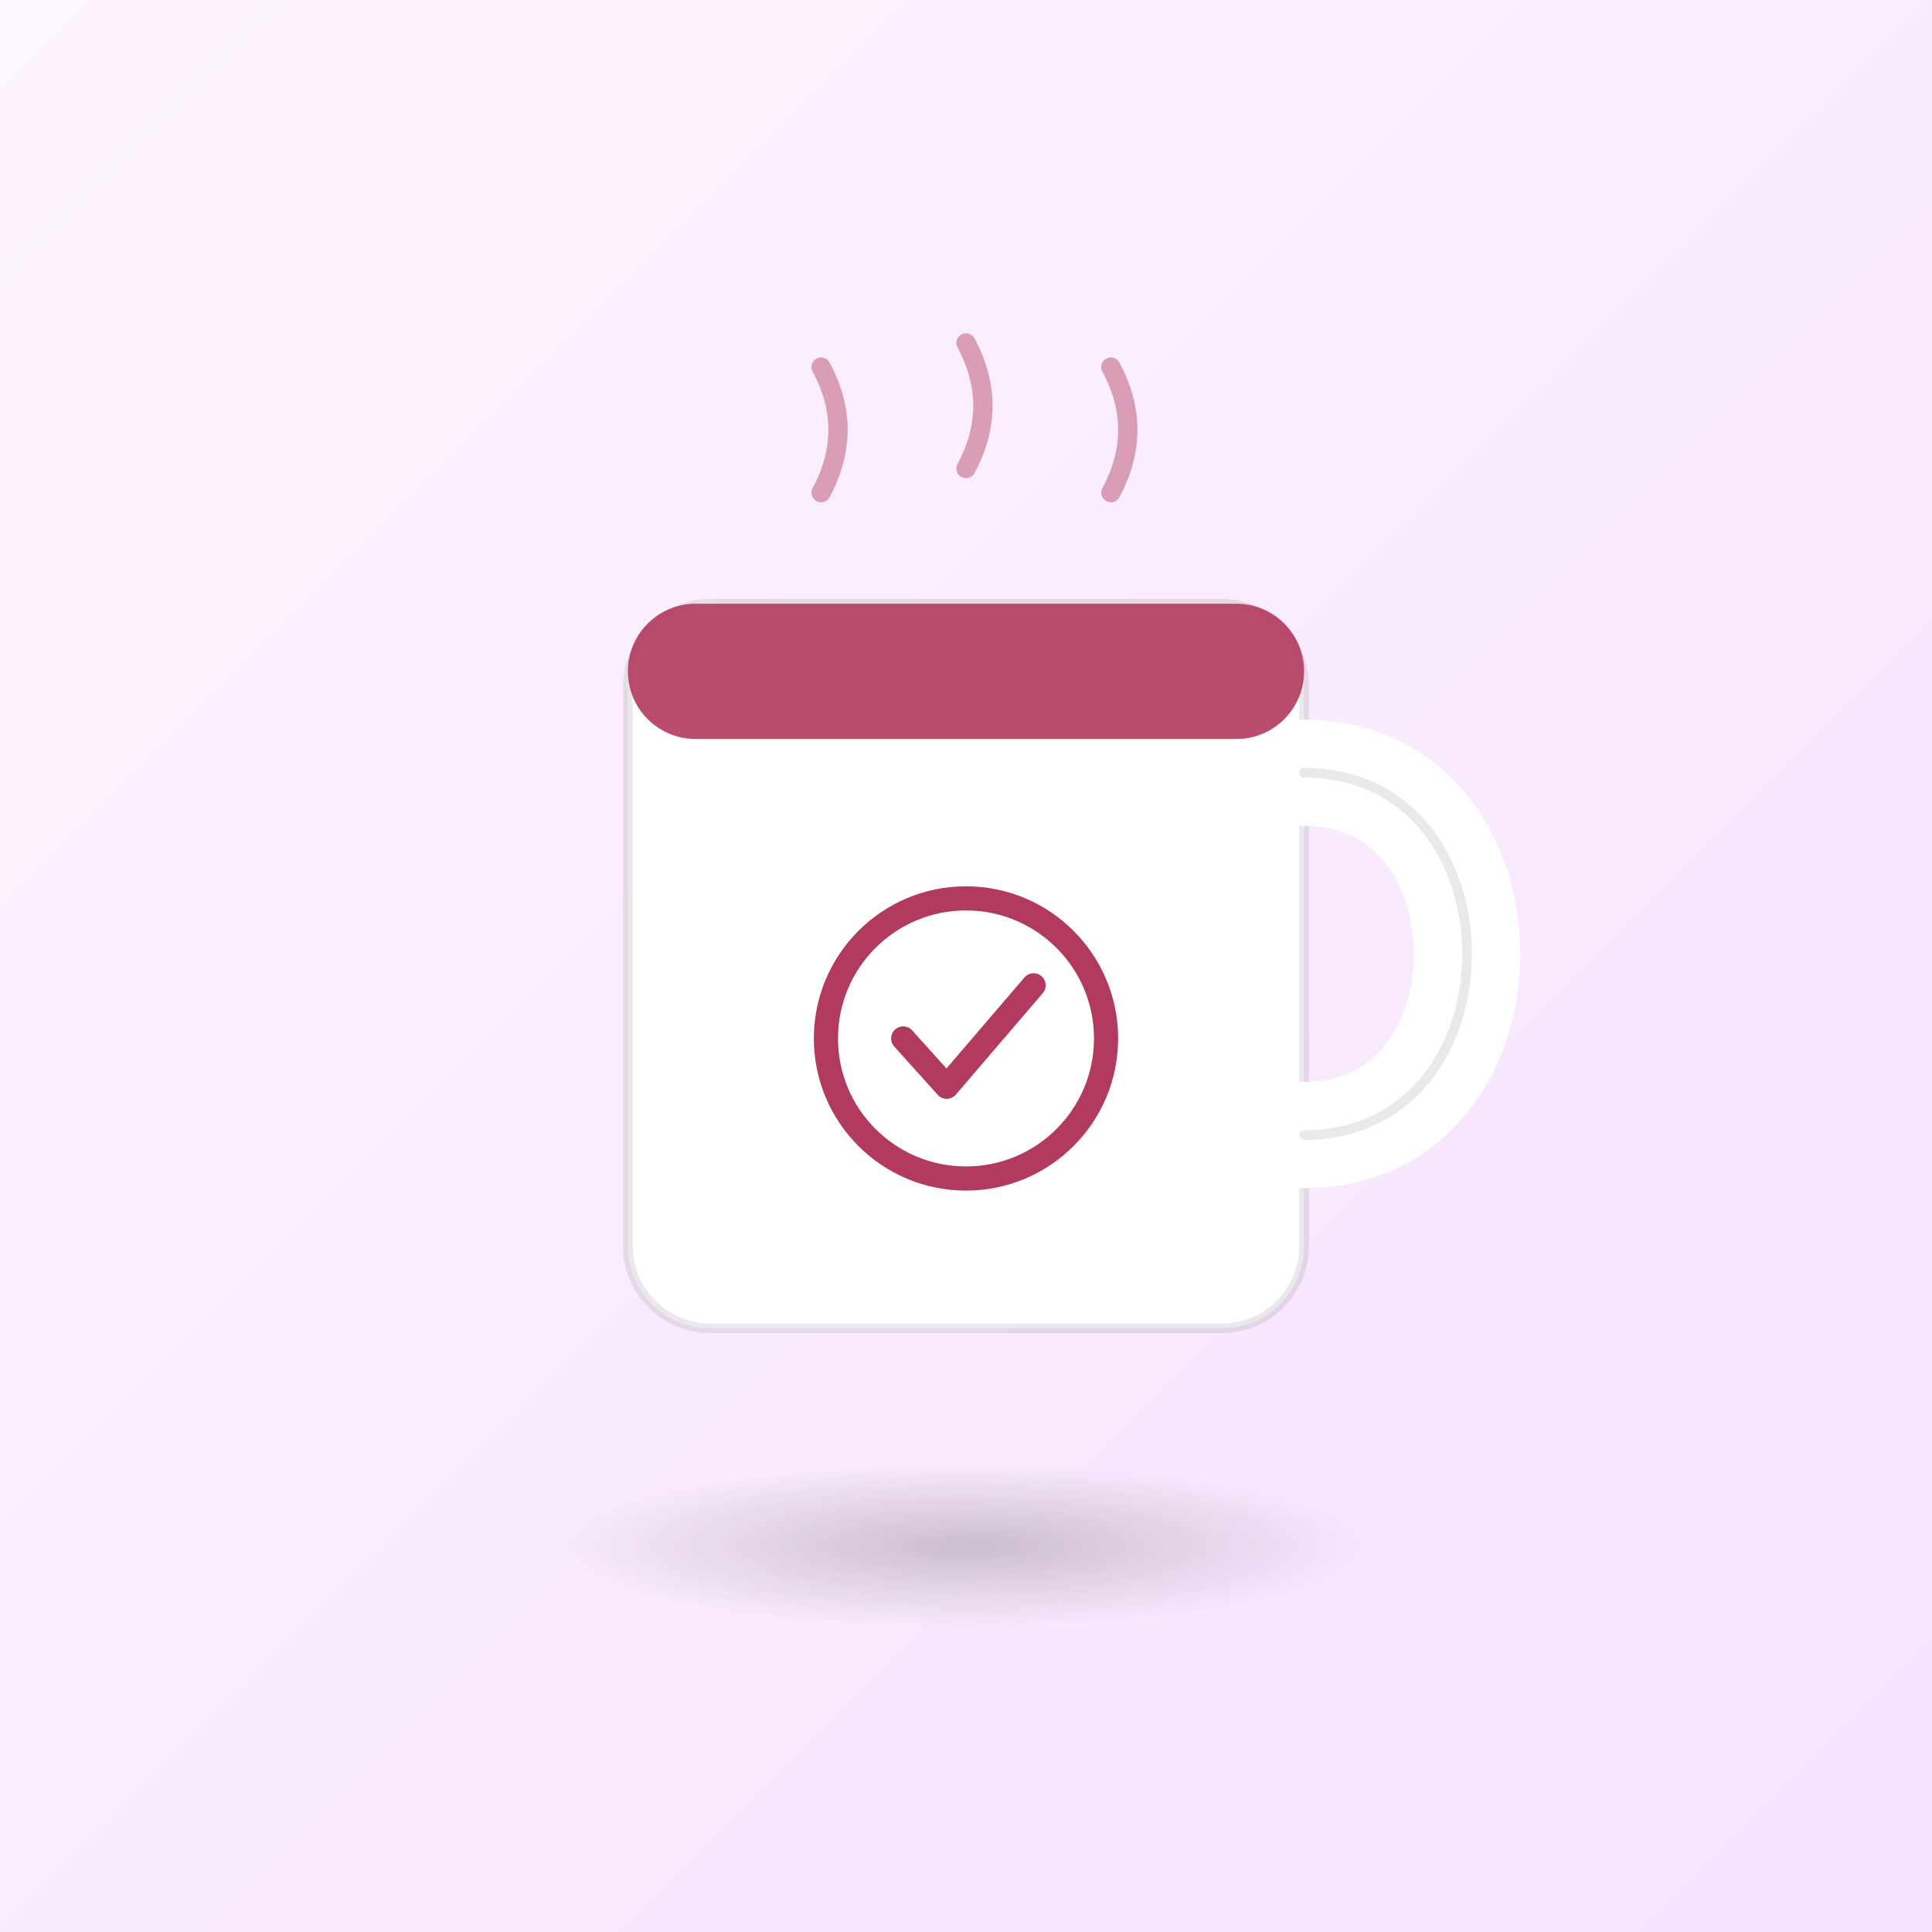
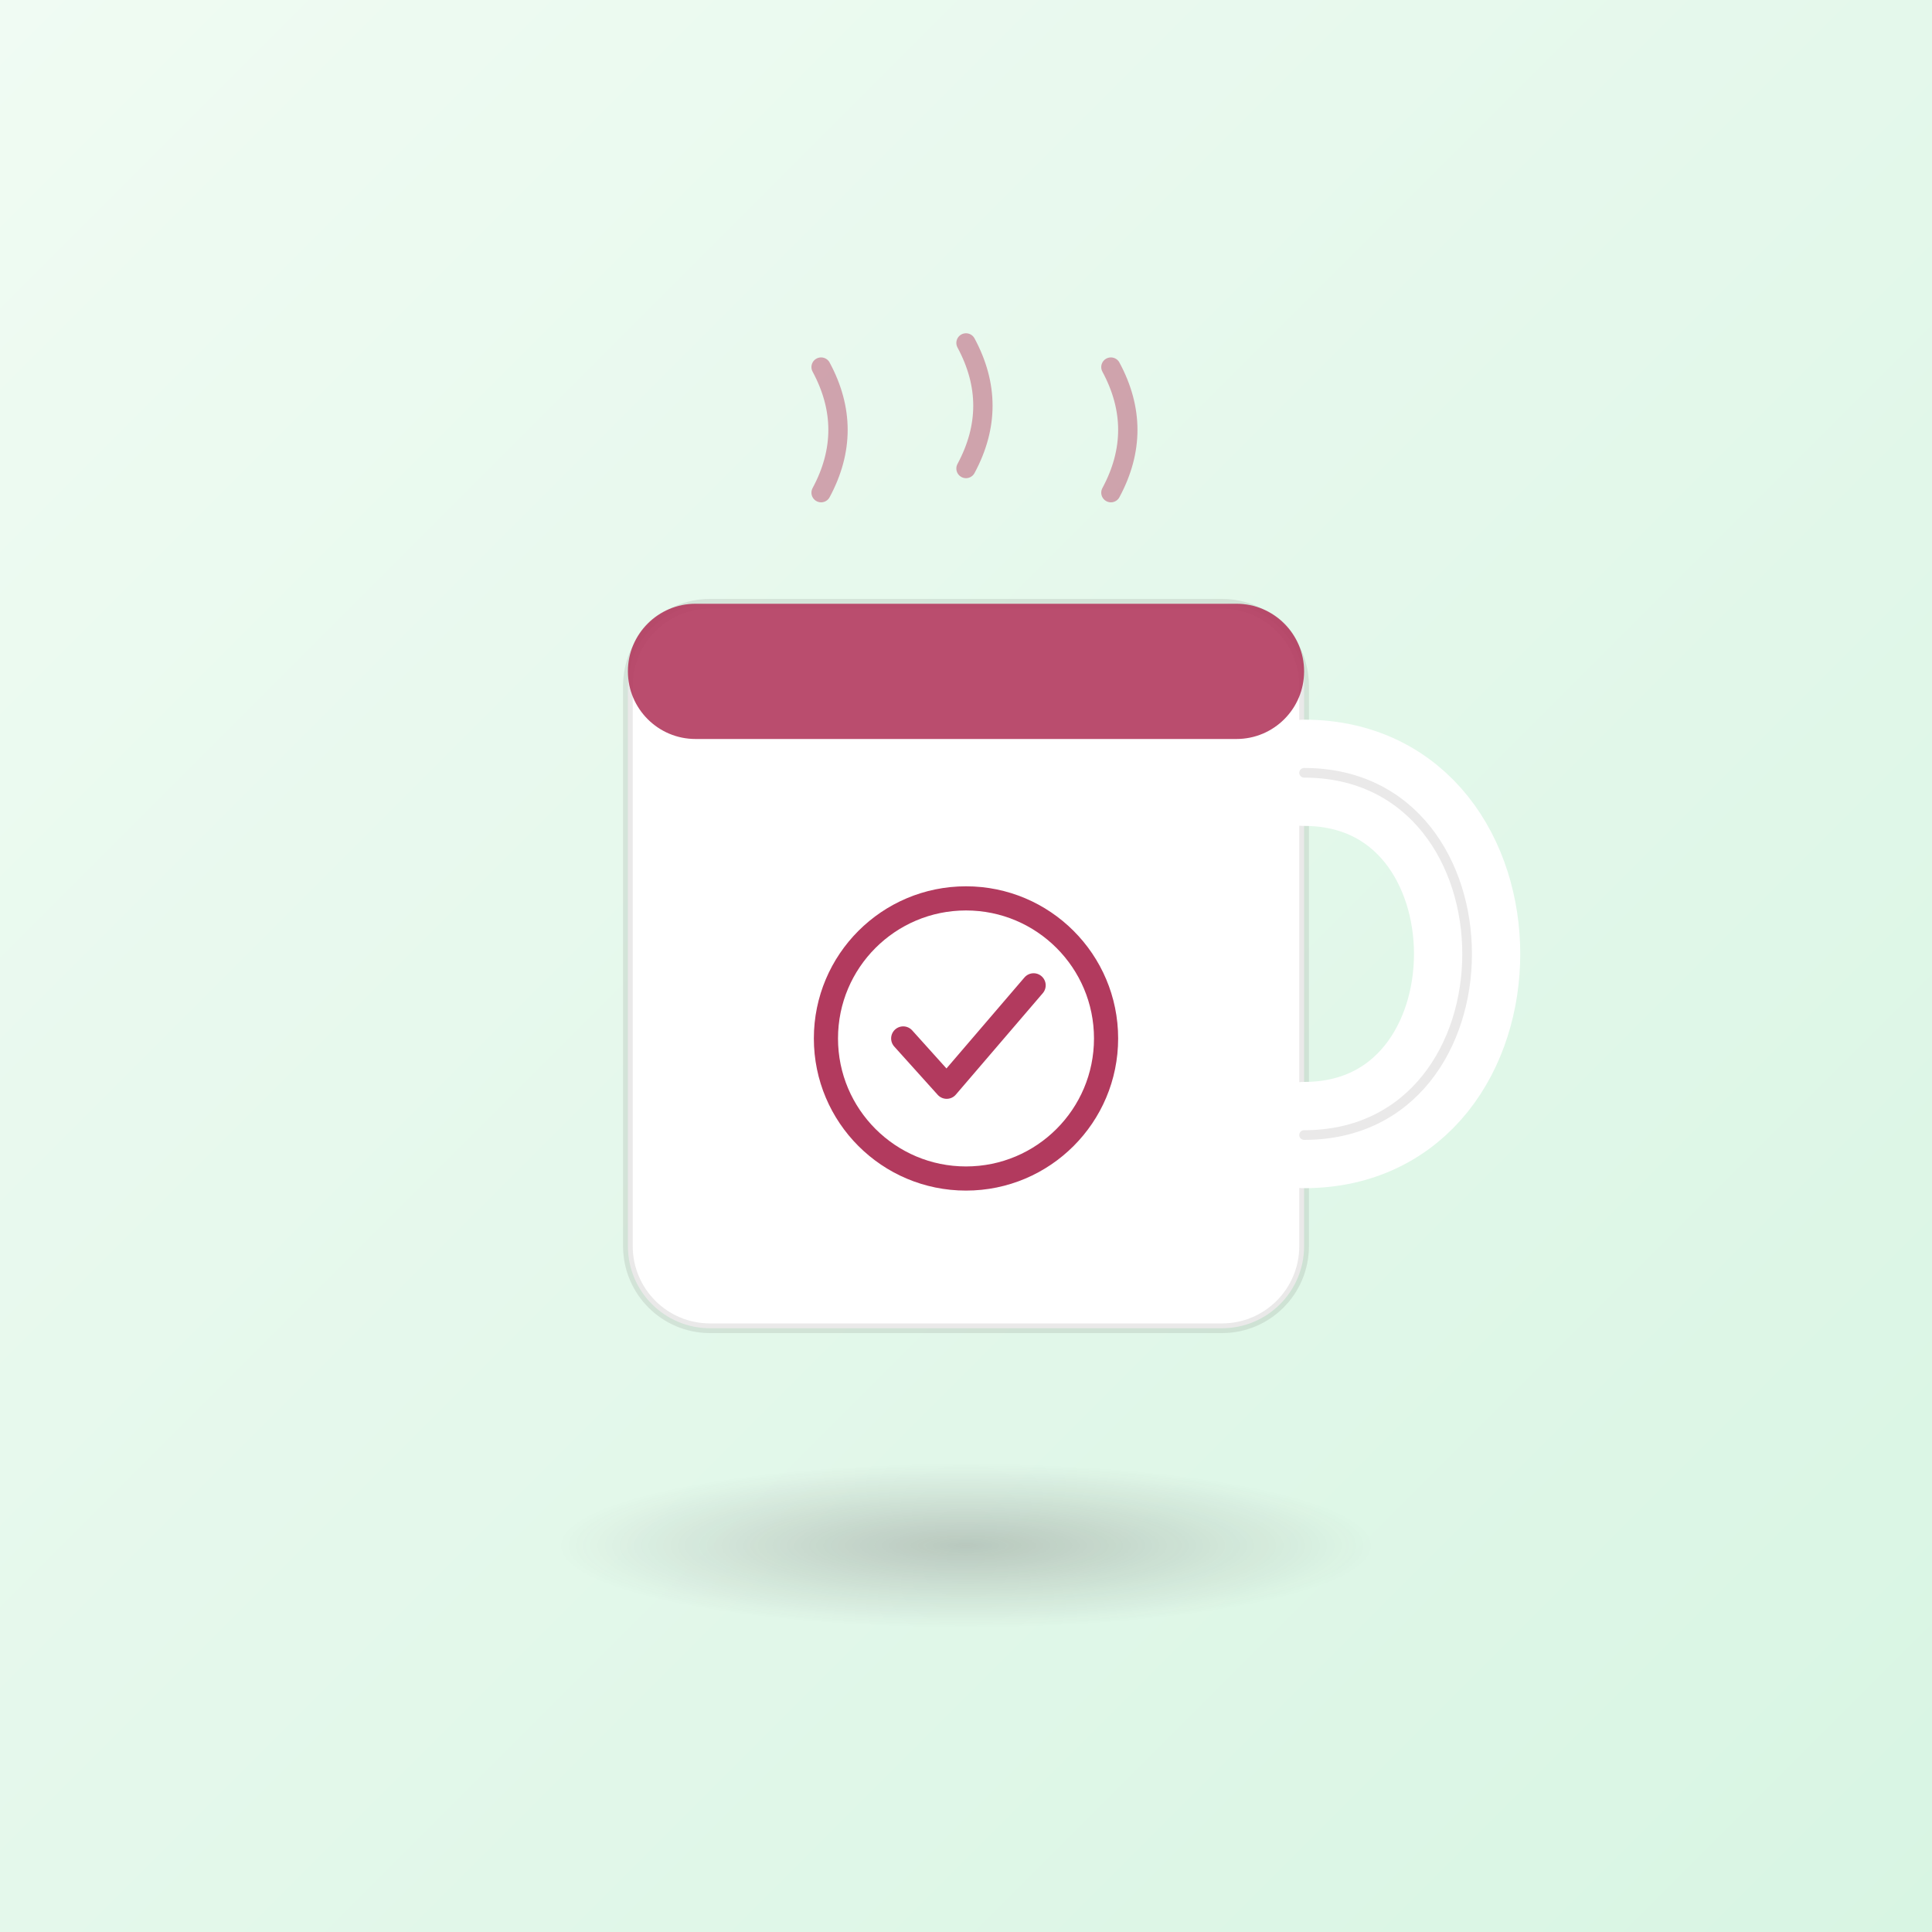
<svg xmlns="http://www.w3.org/2000/svg" width="800" height="800" viewBox="0 0 800 800">
  <defs>
-     <linearGradient id="gqyzq4o" x1="0" y1="0" x2="1" y2="1">
-       <stop offset="0" stop-color="#fdf5ff" />
-       <stop offset="1" stop-color="#f6e2ff" />
+     <linearGradient id="gj7azqy" x1="0" y1="0" x2="1" y2="1">
+       <stop offset="0" stop-color="#f0fbf3" />
+       <stop offset="1" stop-color="#d8f5e3" />
    </linearGradient>
-     <radialGradient id="gqyzq4os" cx="0.5" cy="0.92" r="0.5">
+     <radialGradient id="gj7azqys" cx="0.5" cy="0.92" r="0.5">
      <stop offset="0" stop-color="rgba(44,33,38,0.20)" />
      <stop offset="1" stop-color="rgba(44,33,38,0)" />
    </radialGradient>
  </defs>
-   <rect width="800" height="800" fill="url(#gqyzq4o)" />
+   <rect width="800" height="800" fill="url(#gj7azqy)" />
  <defs>
    <radialGradient id="shadow" cx="0.5" cy="0.5" r="0.5">
      <stop offset="0" stop-color="rgba(44,33,38,0.22)" />
      <stop offset="1" stop-color="rgba(44,33,38,0)" />
    </radialGradient>
  </defs>
  <ellipse cx="400" cy="640" rx="170" ry="34" fill="url(#shadow)" />
  <g transform="translate(400 400)">
    <rect x="-140" y="-150" width="280" height="300" rx="34" fill="#ffffff" />
    <rect x="-140" y="-150" width="280" height="300" rx="34" fill="none" stroke="rgba(44,33,38,0.10)" stroke-width="4" />
    <path d="M140 -80 C 230 -80 230 70 140 70" fill="none" stroke="#ffffff" stroke-width="44" stroke-linecap="round" />
    <path d="M140 -80 C 230 -80 230 70 140 70" fill="none" stroke="rgba(44,33,38,0.10)" stroke-width="4" stroke-linecap="round" />
    <rect x="-140" y="-150" width="280" height="56" rx="28" fill="#b23a5e" opacity="0.9" />
    <circle cx="0" cy="30" r="58" fill="none" stroke="#b23a5e" stroke-width="10" />
    <path d="M-26 30 l18 20 36 -42" fill="none" stroke="#b23a5e" stroke-width="10" stroke-linecap="round" stroke-linejoin="round" />
    <path d="M-60 -196 q14 -26 0 -52 M0 -206 q14 -26 0 -52 M60 -196 q14 -26 0 -52" fill="none" stroke="rgba(178,58,94,0.45)" stroke-width="8" stroke-linecap="round" />
  </g>
</svg>
